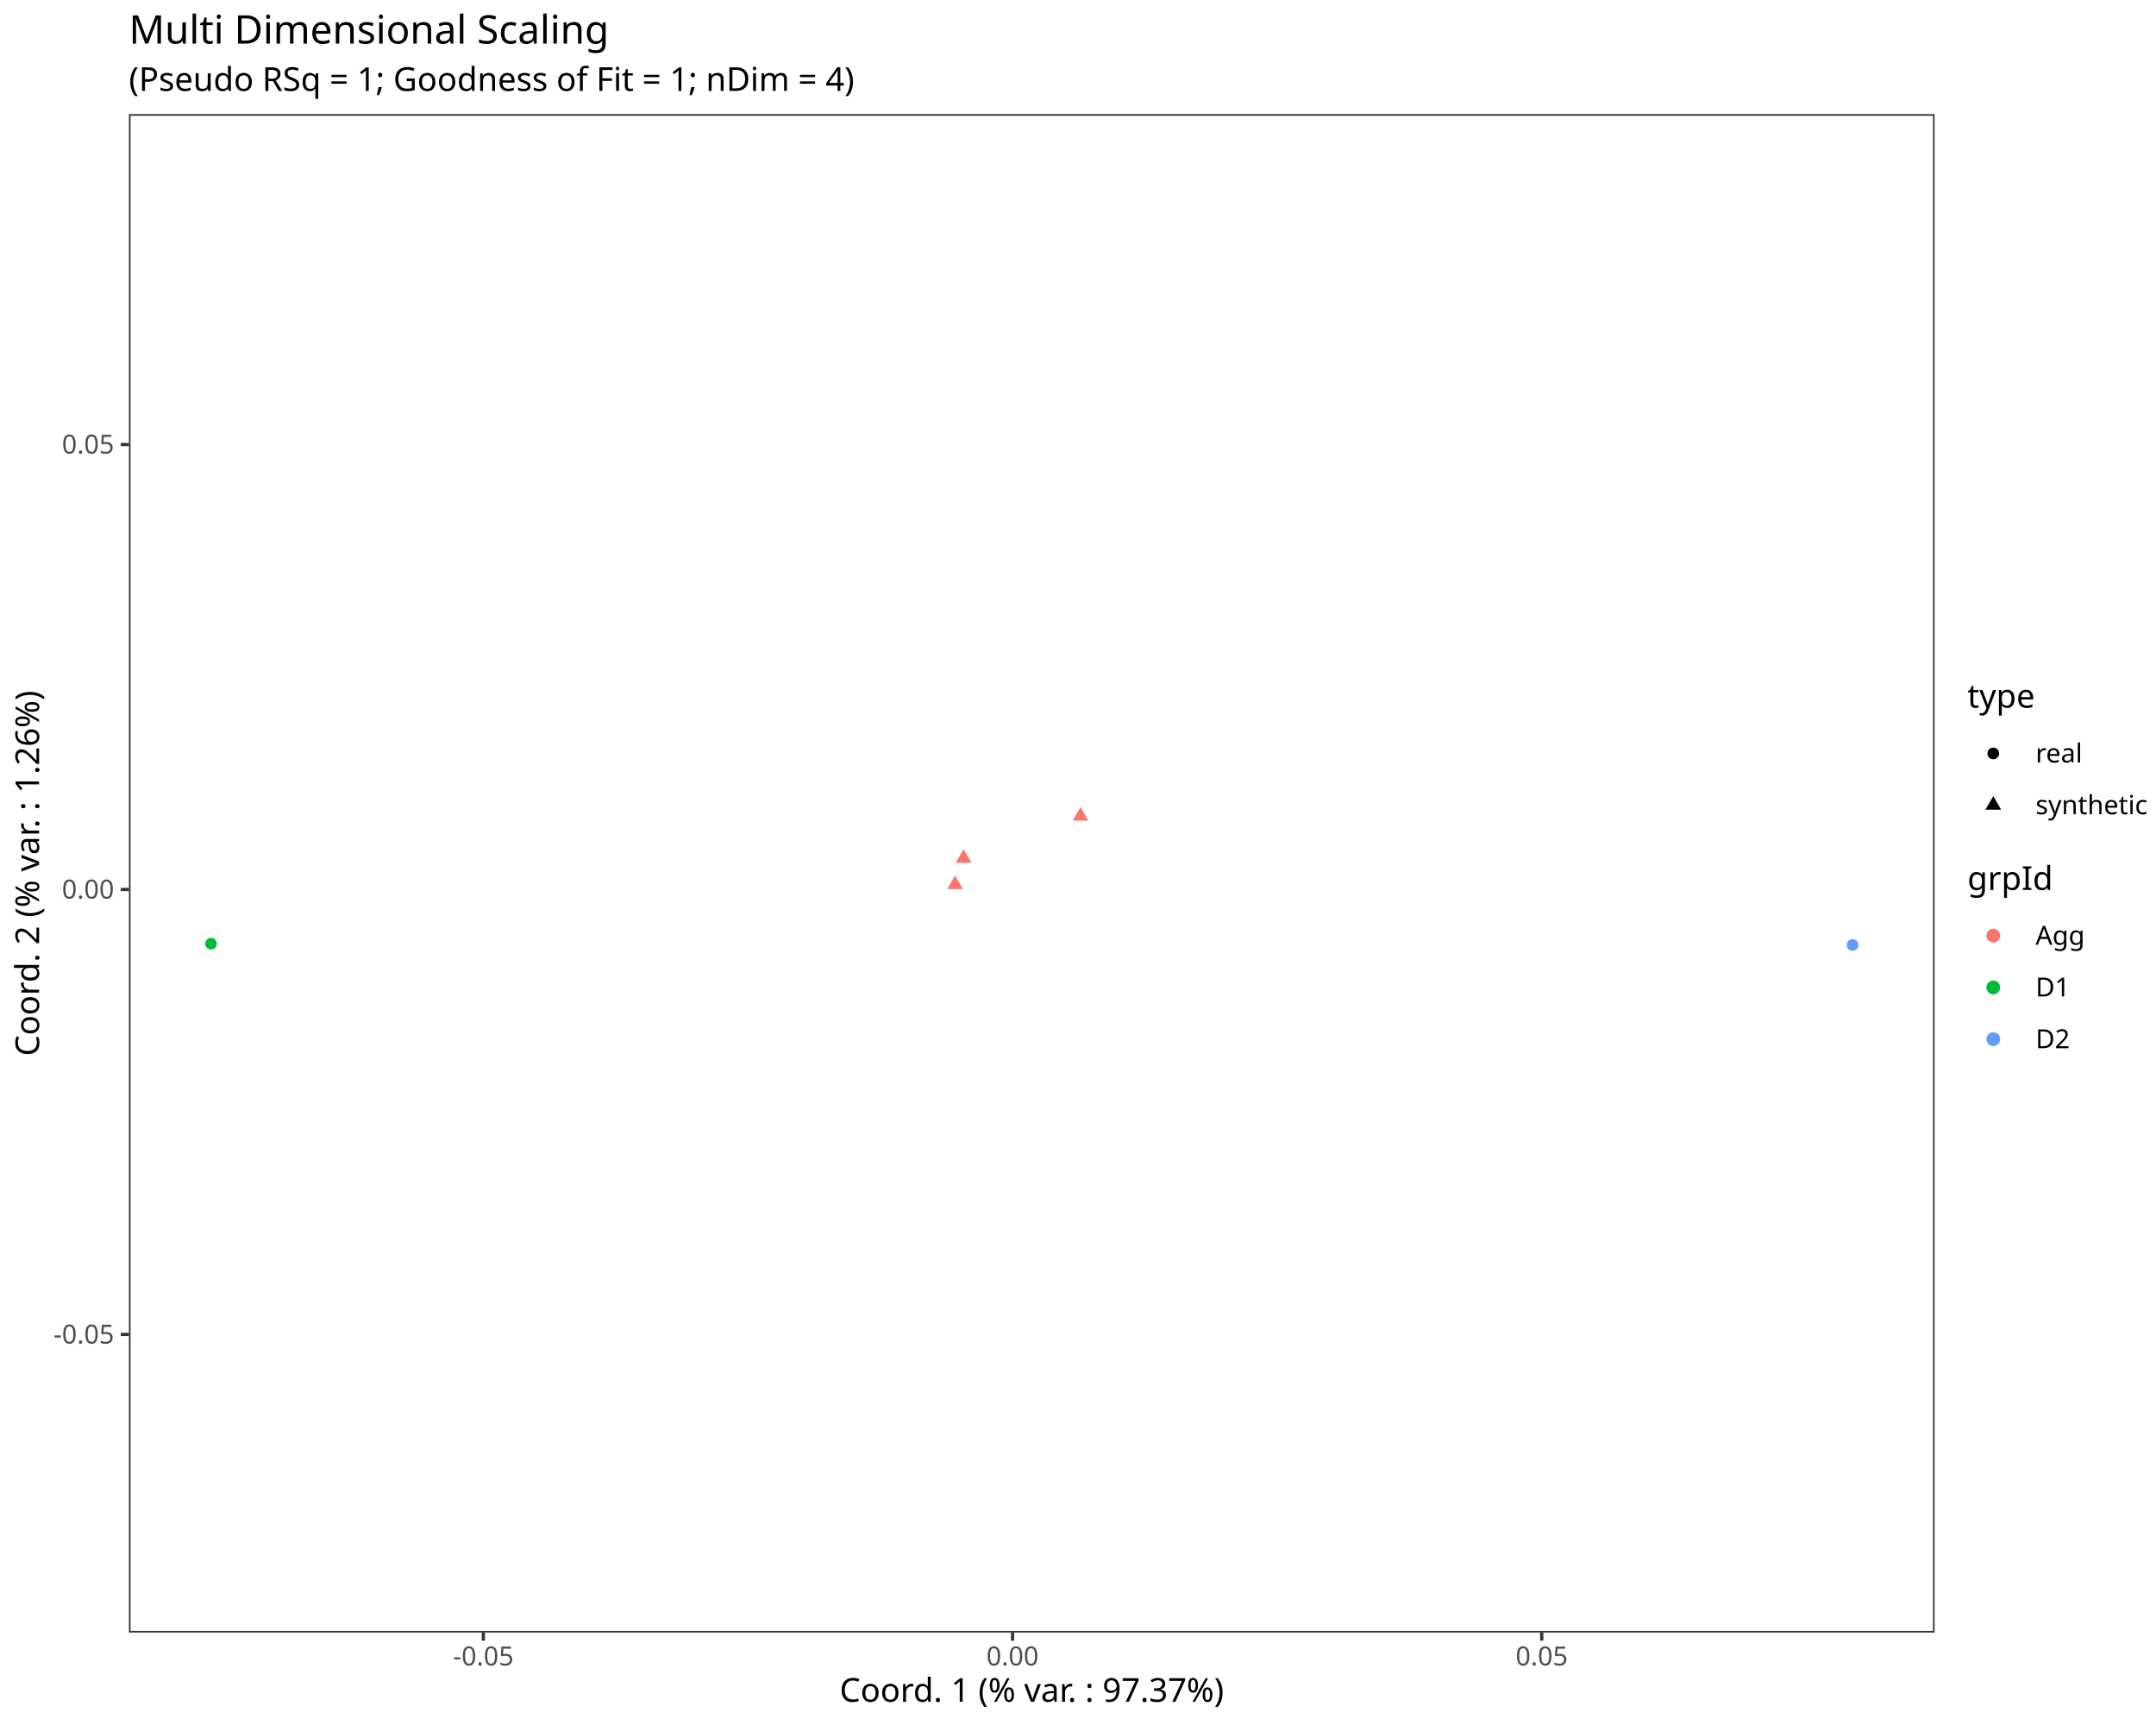
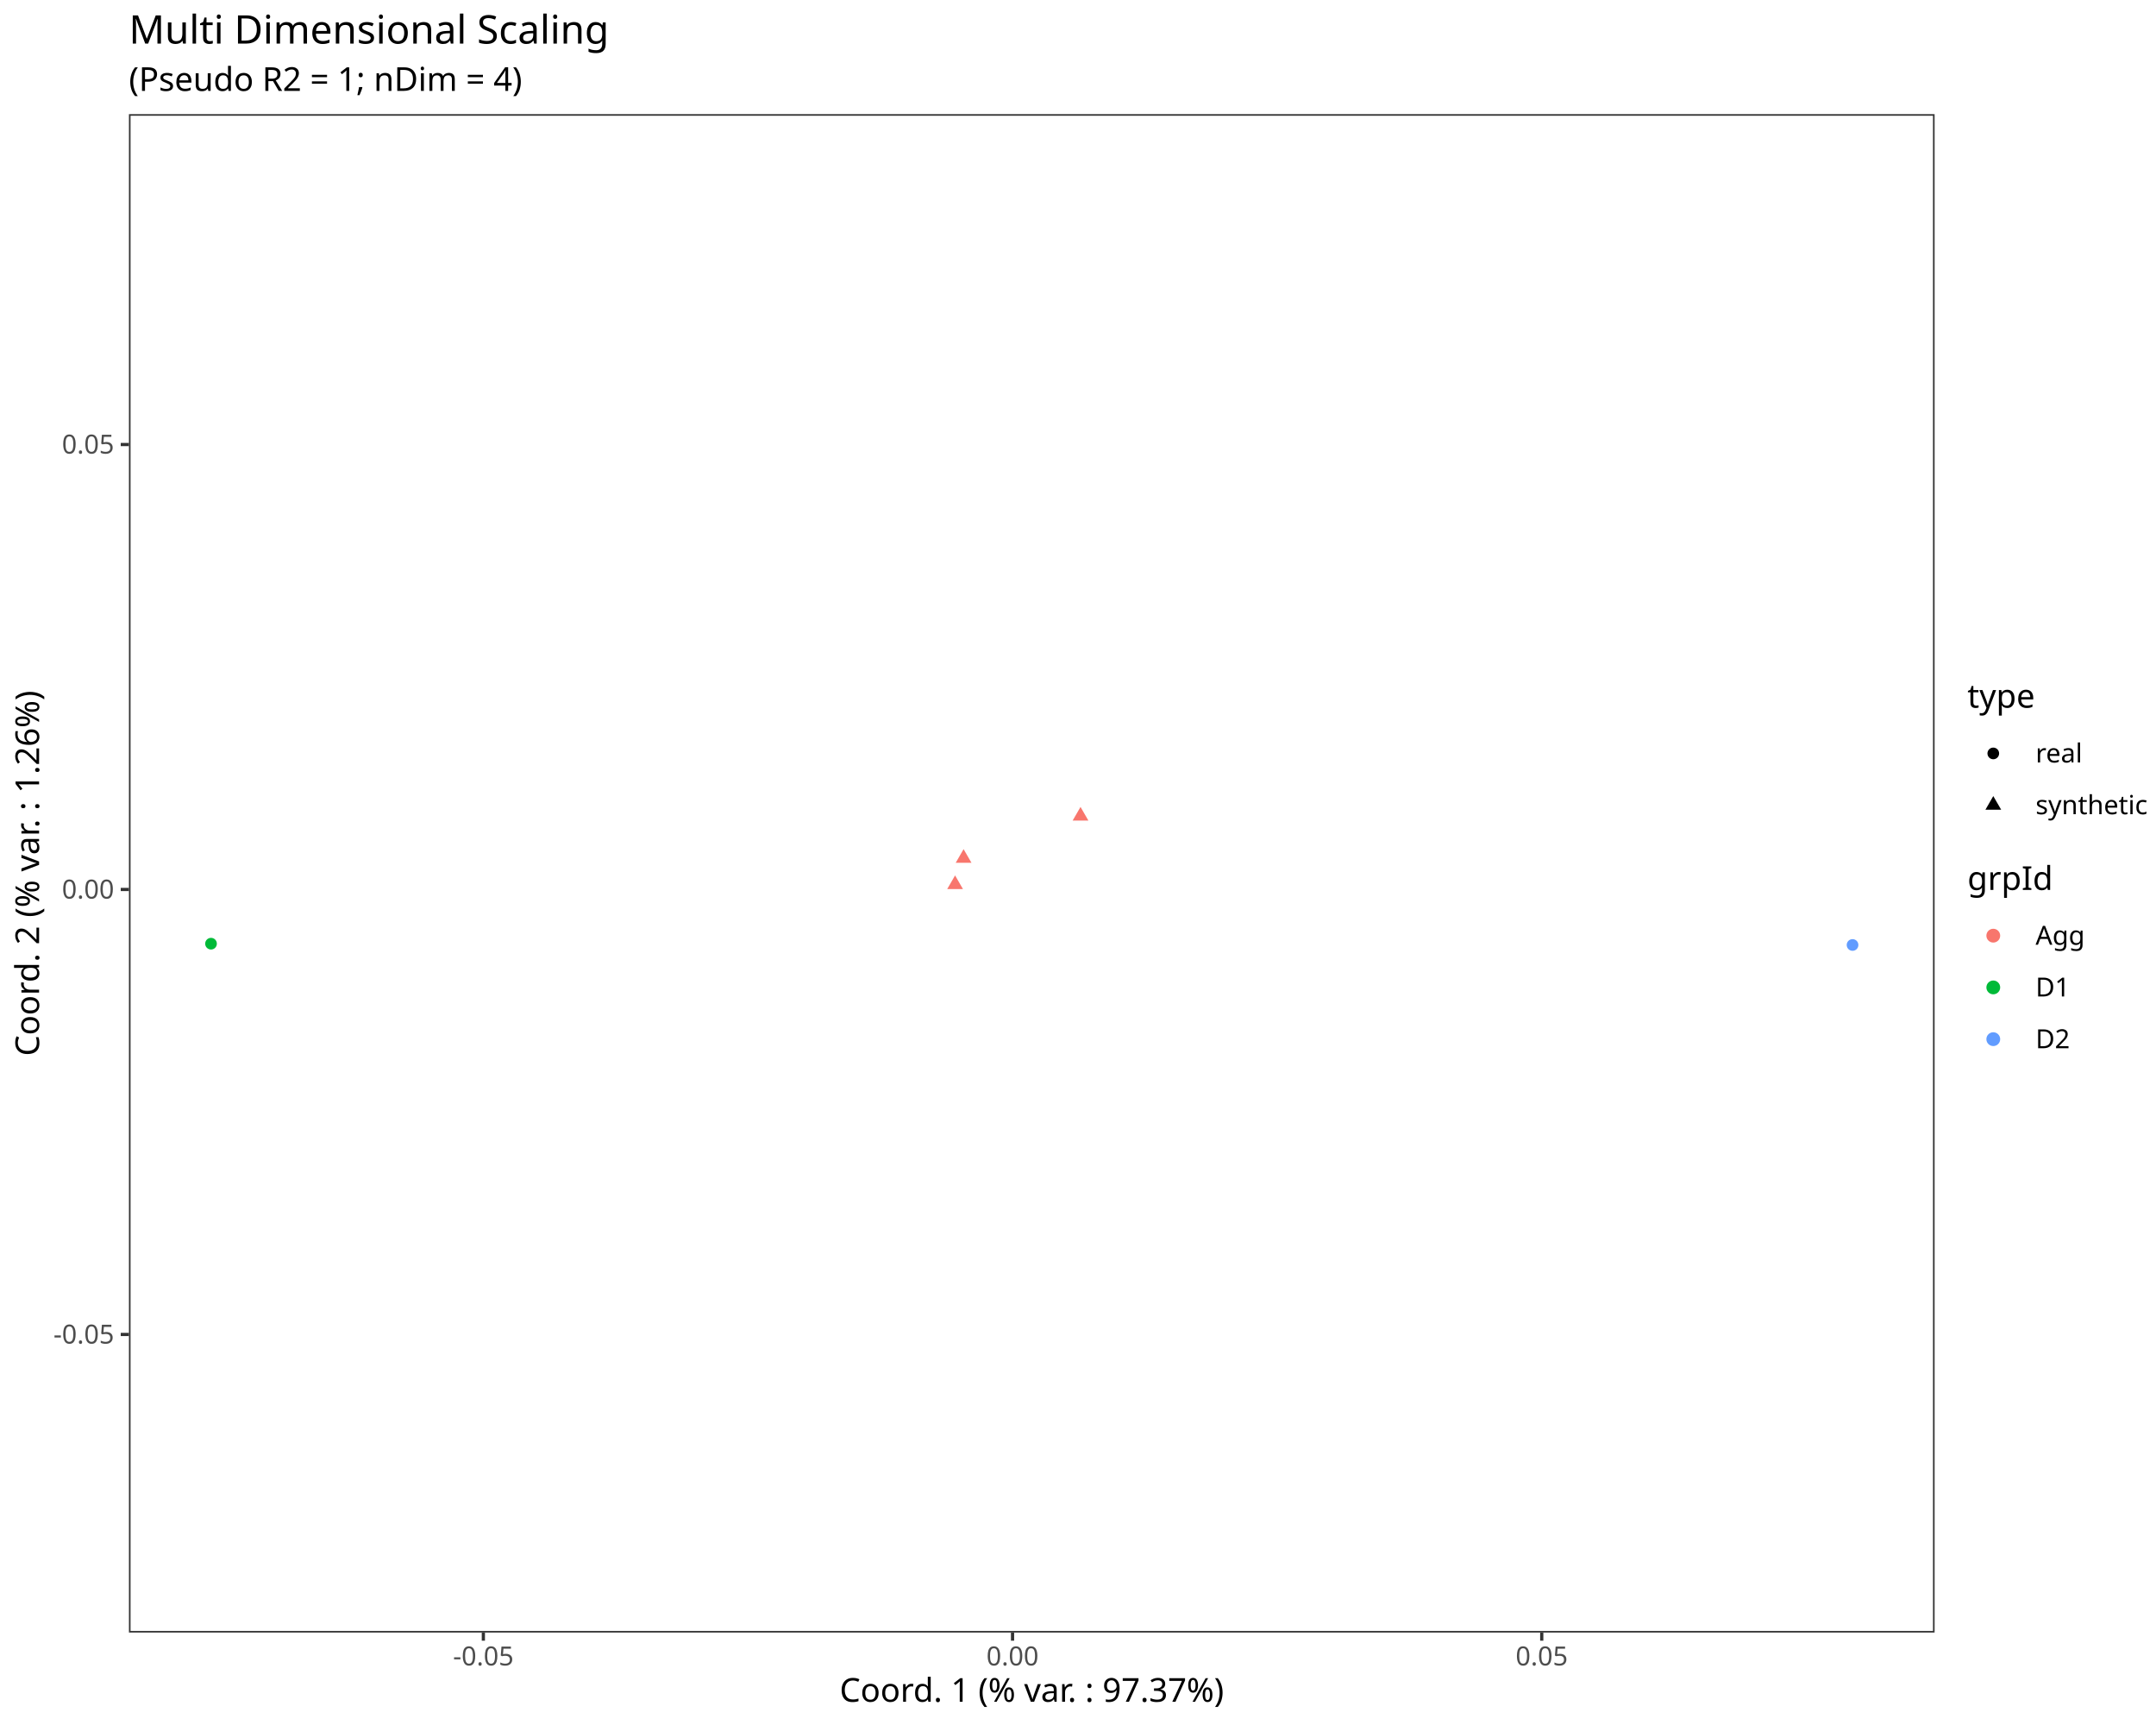
<svg xmlns="http://www.w3.org/2000/svg" class="svglite" data-engine-version="2.0" width="720.00pt" height="576.00pt" viewBox="0 0 720.00 576.00">
  <defs>
    <style type="text/css">
    .svglite line, .svglite polyline, .svglite polygon, .svglite path, .svglite rect, .svglite circle {
      fill: none;
      stroke: #000000;
      stroke-linecap: round;
      stroke-linejoin: round;
      stroke-miterlimit: 10.00;
    }
  </style>
  </defs>
  <rect width="100%" height="100%" style="stroke: none; fill: #FFFFFF;" />
  <defs>
    <clipPath id="cpMC4wMHw3MjAuMDB8MC4wMHw1NzYuMDA=">
      <rect x="0.00" y="0.00" width="720.00" height="576.00" />
    </clipPath>
  </defs>
  <g clip-path="url(#cpMC4wMHw3MjAuMDB8MC4wMHw1NzYuMDA=)">
    <rect x="0.00" y="0.00" width="720.00" height="576.00" style="stroke-width: 1.07; stroke: #FFFFFF; fill: #FFFFFF;" />
  </g>
  <defs>
    <clipPath id="cpNDMuMDZ8NjQ2LjA3fDM4LjEyfDU0NS4xMQ==">
      <rect x="43.06" y="38.12" width="603.00" height="507.00" />
    </clipPath>
  </defs>
  <g clip-path="url(#cpNDMuMDZ8NjQ2LjA3fDM4LjEyfDU0NS4xMQ==)">
    <rect x="43.06" y="38.12" width="603.00" height="507.00" style="stroke-width: 1.07; stroke: none; fill: #FFFFFF;" />
    <circle cx="70.47" cy="315.11" r="1.95" style="stroke-width: 0.71; stroke: none; fill: #00BA38;" />
    <circle cx="618.66" cy="315.54" r="1.95" style="stroke-width: 0.71; stroke: none; fill: #619CFF;" />
    <polygon points="318.95,292.31 321.58,296.87 316.32,296.87 " style="stroke-width: 0.71; stroke: none; fill: #F8766D;" />
    <polygon points="321.79,283.54 324.43,288.10 319.16,288.10 " style="stroke-width: 0.71; stroke: none; fill: #F8766D;" />
    <polygon points="360.84,269.44 363.47,274.00 358.21,274.00 " style="stroke-width: 0.71; stroke: none; fill: #F8766D;" />
    <rect x="43.06" y="38.12" width="603.00" height="507.00" style="stroke-width: 1.07; stroke: #333333;" />
  </g>
  <g clip-path="url(#cpMC4wMHw3MjAuMDB8MC4wMHw1NzYuMDA=)">
    <text x="38.13" y="448.63" text-anchor="end" style="font-size: 8.80px; fill: #4D4D4D; font-family: sans;" textLength="20.06px" lengthAdjust="spacingAndGlyphs">-0.05</text>
    <text x="38.13" y="300.04" text-anchor="end" style="font-size: 8.80px; fill: #4D4D4D; font-family: sans;" textLength="17.13px" lengthAdjust="spacingAndGlyphs">0.00</text>
    <text x="38.13" y="151.45" text-anchor="end" style="font-size: 8.80px; fill: #4D4D4D; font-family: sans;" textLength="17.13px" lengthAdjust="spacingAndGlyphs">0.05</text>
    <polyline points="40.32,445.60 43.06,445.60 " style="stroke-width: 1.07; stroke: #333333; stroke-linecap: butt;" />
    <polyline points="40.32,297.01 43.06,297.01 " style="stroke-width: 1.07; stroke: #333333; stroke-linecap: butt;" />
    <polyline points="40.32,148.43 43.06,148.43 " style="stroke-width: 1.07; stroke: #333333; stroke-linecap: butt;" />
    <polyline points="161.42,547.85 161.42,545.11 " style="stroke-width: 1.07; stroke: #333333; stroke-linecap: butt;" />
    <polyline points="338.14,547.85 338.14,545.11 " style="stroke-width: 1.07; stroke: #333333; stroke-linecap: butt;" />
    <polyline points="514.87,547.85 514.87,545.11 " style="stroke-width: 1.07; stroke: #333333; stroke-linecap: butt;" />
    <text x="161.42" y="556.10" text-anchor="middle" style="font-size: 8.80px; fill: #4D4D4D; font-family: sans;" textLength="20.06px" lengthAdjust="spacingAndGlyphs">-0.05</text>
    <text x="338.14" y="556.10" text-anchor="middle" style="font-size: 8.80px; fill: #4D4D4D; font-family: sans;" textLength="17.13px" lengthAdjust="spacingAndGlyphs">0.00</text>
    <text x="514.87" y="556.10" text-anchor="middle" style="font-size: 8.80px; fill: #4D4D4D; font-family: sans;" textLength="17.13px" lengthAdjust="spacingAndGlyphs">0.05</text>
    <text x="344.56" y="568.24" text-anchor="middle" style="font-size: 11.00px; font-family: sans;" textLength="130.23px" lengthAdjust="spacingAndGlyphs">Coord. 1 (% var. : 97.37%)</text>
    <text transform="translate(13.05,291.61) rotate(-90)" text-anchor="middle" style="font-size: 11.00px; font-family: sans;" textLength="124.11px" lengthAdjust="spacingAndGlyphs">Coord. 2 (% var. : 1.26%)</text>
    <rect x="657.02" y="227.60" width="57.50" height="49.89" style="stroke-width: 1.07; stroke: none; fill: #FFFFFF;" />
    <text x="657.02" y="236.31" style="font-size: 11.00px; font-family: sans;" textLength="20.80px" lengthAdjust="spacingAndGlyphs">type</text>
    <rect x="657.02" y="242.94" width="17.28" height="17.28" style="stroke-width: 1.07; stroke: none; fill: #FFFFFF;" />
    <circle cx="665.66" cy="251.58" r="1.95" style="stroke-width: 0.71; stroke: none; fill: #000000;" />
    <rect x="657.02" y="260.22" width="17.28" height="17.28" style="stroke-width: 1.07; stroke: none; fill: #FFFFFF;" />
    <polygon points="665.66,265.82 668.30,270.38 663.03,270.38 " style="stroke-width: 0.71; stroke: none; fill: #000000;" />
    <text x="679.78" y="254.60" style="font-size: 8.80px; font-family: sans;" textLength="14.67px" lengthAdjust="spacingAndGlyphs">real</text>
    <text x="679.78" y="271.88" style="font-size: 8.80px; font-family: sans;" textLength="34.74px" lengthAdjust="spacingAndGlyphs">synthetic</text>
    <rect x="657.02" y="288.45" width="38.42" height="67.17" style="stroke-width: 1.07; stroke: none; fill: #FFFFFF;" />
    <text x="657.02" y="297.17" style="font-size: 11.00px; font-family: sans;" textLength="25.07px" lengthAdjust="spacingAndGlyphs">grpId</text>
    <rect x="657.02" y="303.79" width="17.28" height="17.28" style="stroke-width: 1.07; stroke: none; fill: #FFFFFF;" />
    <circle cx="665.66" cy="312.43" r="1.95" style="stroke-width: 0.71; stroke: #F8766D; fill: #F8766D;" />
    <rect x="657.02" y="321.07" width="17.28" height="17.28" style="stroke-width: 1.07; stroke: none; fill: #FFFFFF;" />
    <circle cx="665.66" cy="329.71" r="1.95" style="stroke-width: 0.71; stroke: #00BA38; fill: #00BA38;" />
    <rect x="657.02" y="338.35" width="17.28" height="17.28" style="stroke-width: 1.07; stroke: none; fill: #FFFFFF;" />
    <circle cx="665.66" cy="346.99" r="1.95" style="stroke-width: 0.71; stroke: #619CFF; fill: #619CFF;" />
    <text x="679.78" y="315.46" style="font-size: 8.80px; font-family: sans;" textLength="15.66px" lengthAdjust="spacingAndGlyphs">Agg</text>
    <text x="679.78" y="332.74" style="font-size: 8.80px; font-family: sans;" textLength="11.25px" lengthAdjust="spacingAndGlyphs">D1</text>
    <text x="679.78" y="350.02" style="font-size: 8.80px; font-family: sans;" textLength="11.25px" lengthAdjust="spacingAndGlyphs">D2</text>
-     <text x="43.06" y="30.35" style="font-size: 11.00px; font-family: sans;" textLength="240.64px" lengthAdjust="spacingAndGlyphs">(Pseudo RSq = 1; Goodness of Fit = 1; nDim = 4)</text>
+     <text x="43.06" y="30.35" style="font-size: 11.00px; font-family: sans;" textLength="130.86px" lengthAdjust="spacingAndGlyphs">(Pseudo R2 = 1; nDim = 4)</text>
    <text x="43.06" y="14.56" style="font-size: 13.20px; font-family: sans;" textLength="151.15px" lengthAdjust="spacingAndGlyphs">Multi Dimensional Scaling</text>
  </g>
</svg>
